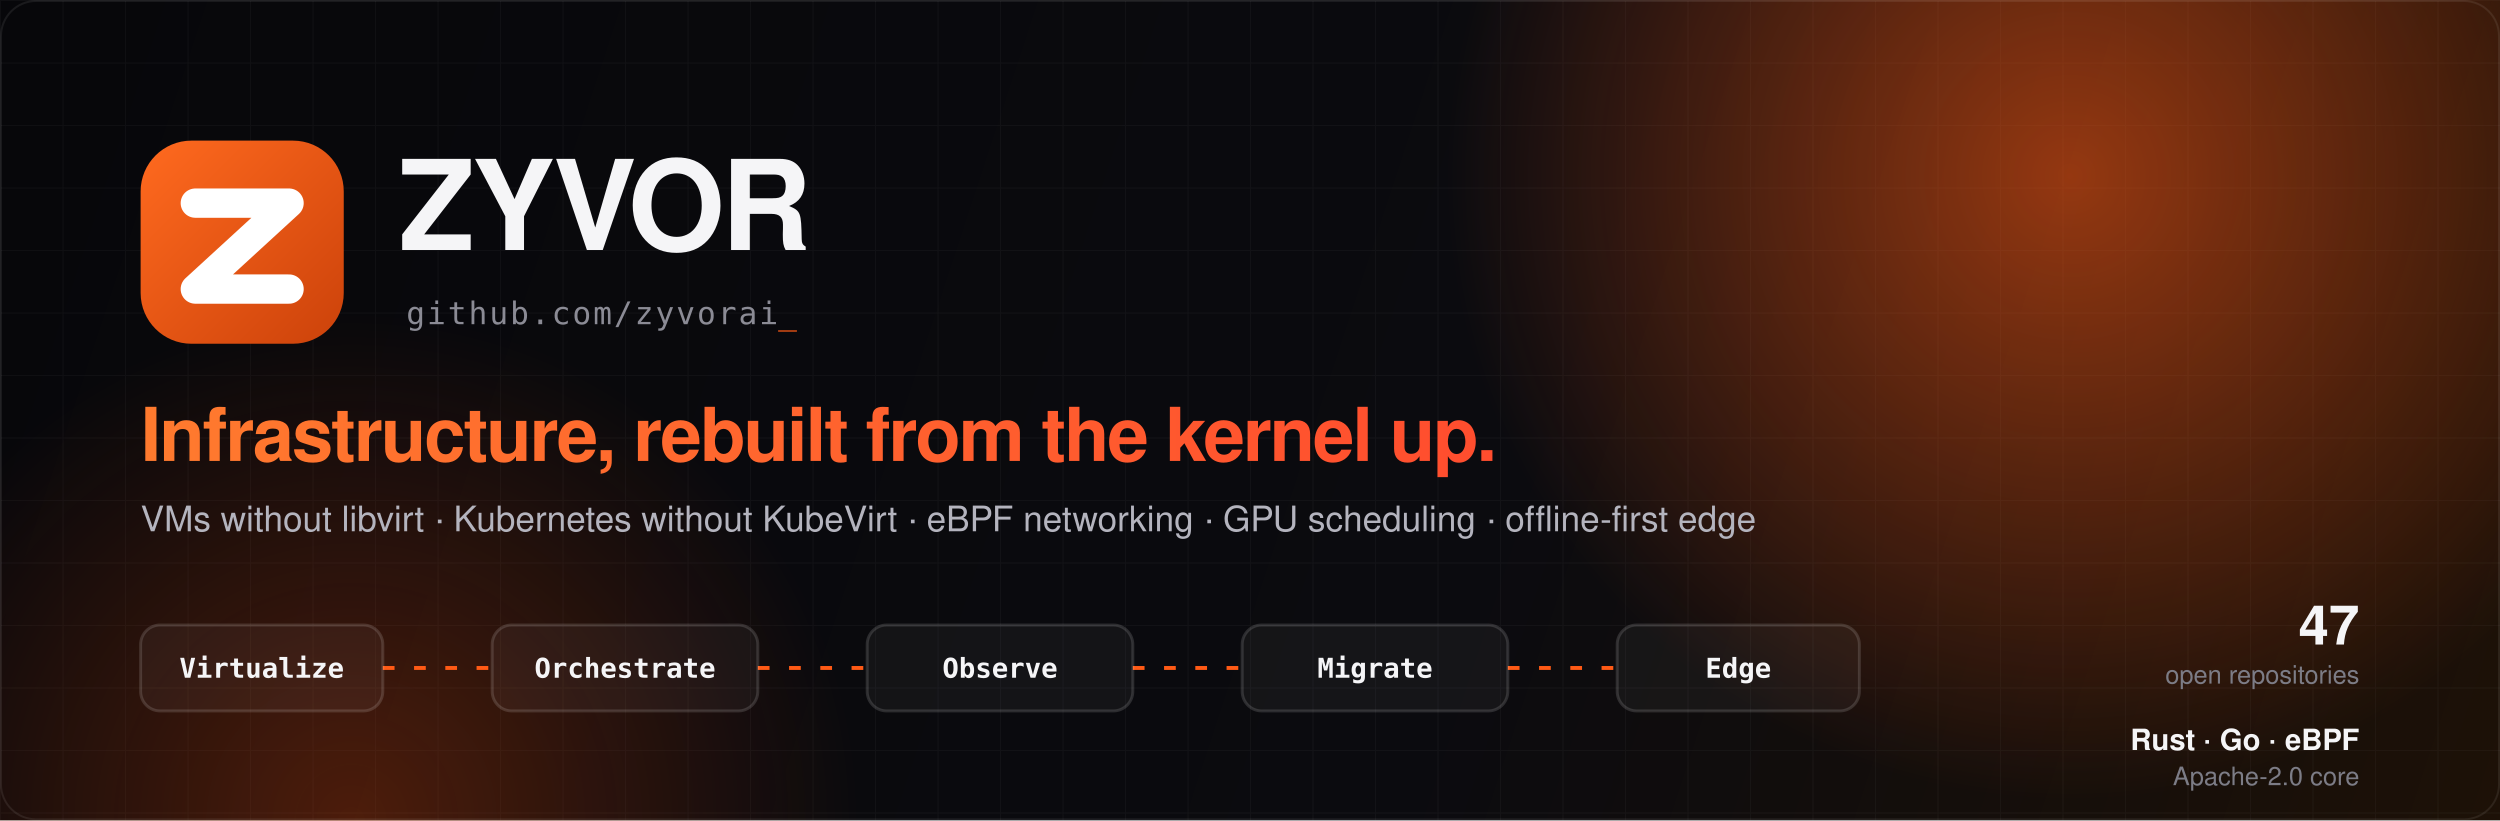
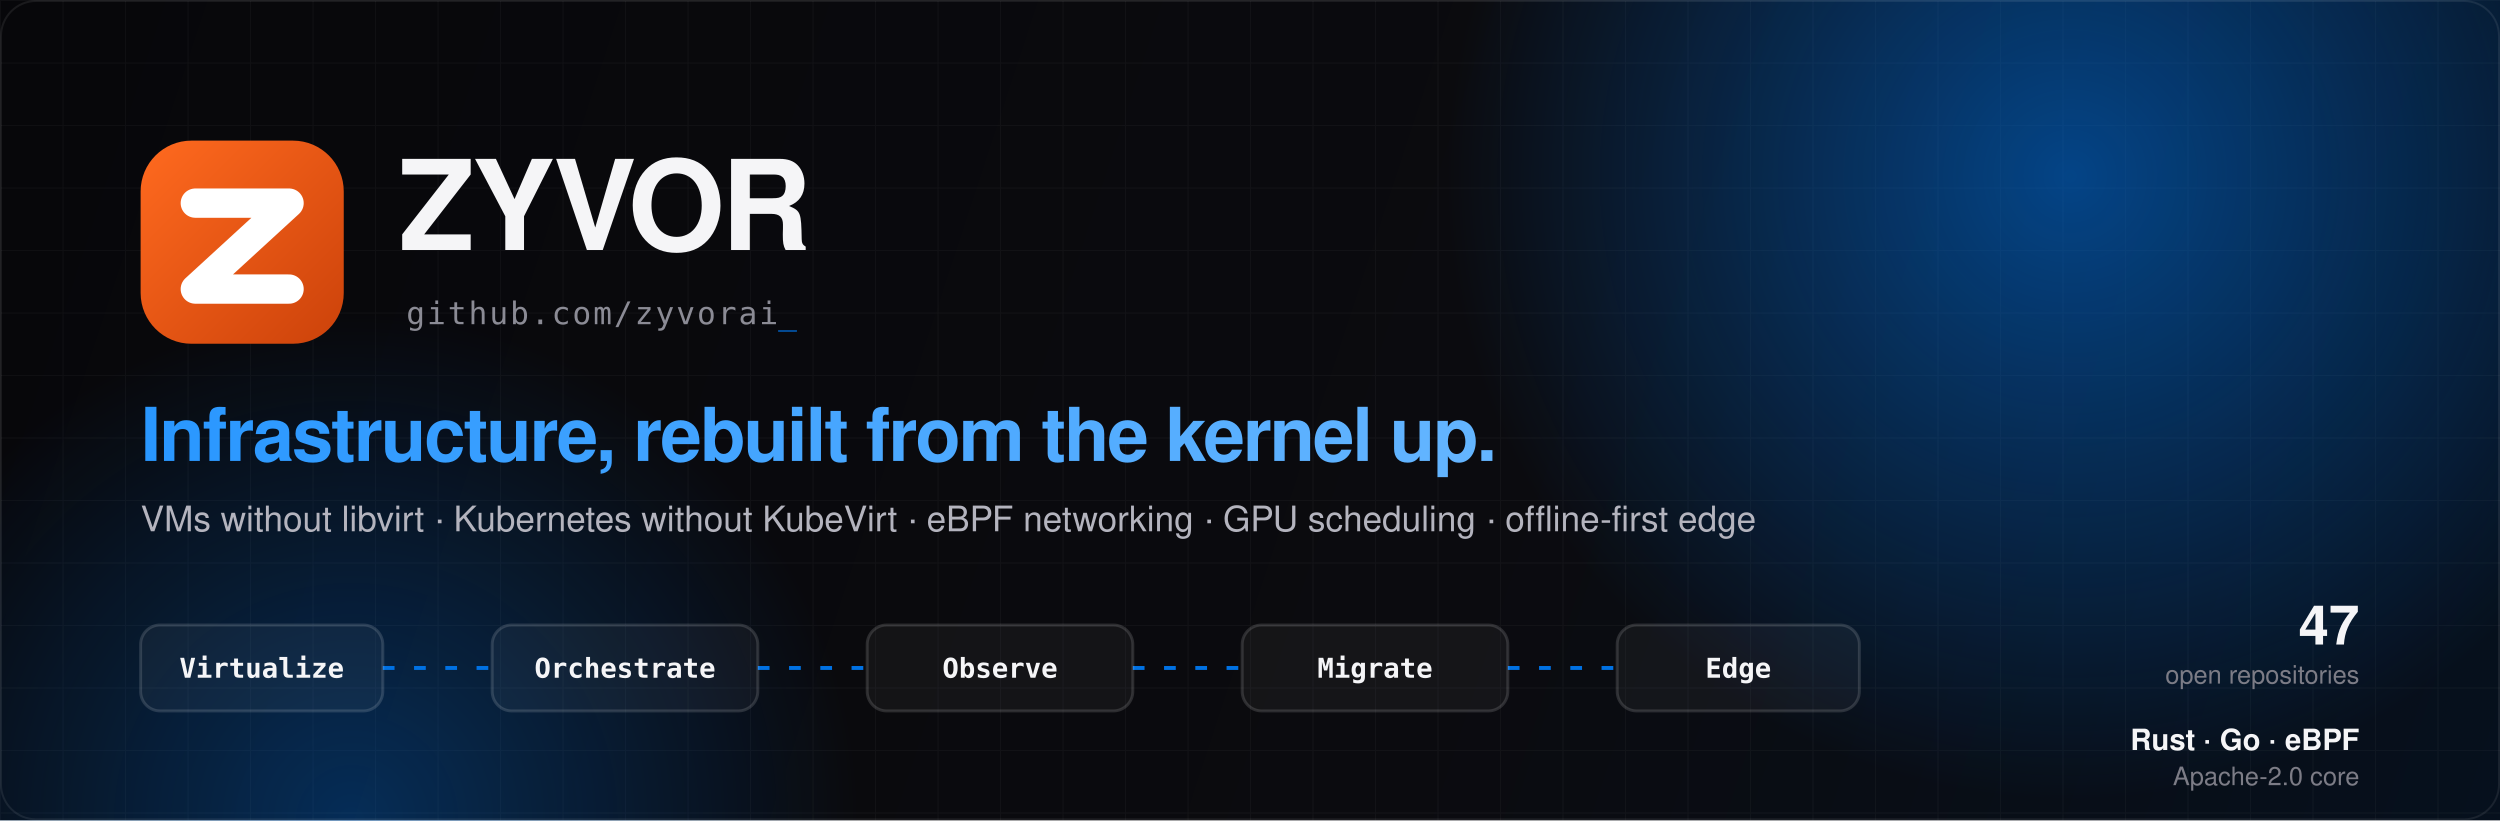
<svg xmlns="http://www.w3.org/2000/svg" width="1280" height="420" viewBox="0 0 1280 420" role="img" aria-label="Zyvor: infrastructure, rebuilt from the kernel up. Virtualize, orchestrate, observe, migrate, edge.">
  <style>
    .glow { animation: pulse 6s ease-in-out infinite; transform-origin: 1060px 90px; }
    .glow2 { animation: pulse 8s ease-in-out infinite reverse; transform-origin: 180px 420px; }
    @keyframes pulse { 0%,100% { opacity: .55; transform: scale(1); } 50% { opacity: .9; transform: scale(1.12); } }
    .flow { stroke-dasharray: 6 10; animation: dash 1.6s linear infinite; }
    @keyframes dash { to { stroke-dashoffset: -32; } }
    .node { fill: rgba(255,255,255,.04); stroke: rgba(255,255,255,.14); animation: lit 7.5s ease-in-out infinite; }
    .n2 { animation-delay: 1.5s; } .n3 { animation-delay: 3s; } .n4 { animation-delay: 4.5s; } .n5 { animation-delay: 6s; }
-     @keyframes lit { 0%,22%,100% { stroke: rgba(255,255,255,.14); fill: rgba(255,255,255,.04); } 6%,14% { stroke: #ff5a15; fill: rgba(255,90,21,.16); } }
+     @keyframes lit { 0%,22%,100% { stroke: rgba(255,255,255,.14); fill: rgba(255,255,255,.04); } 6%,14% { stroke: #0071e3; fill: rgba(41,151,255,.16); } }
    .mark { animation: float 5s ease-in-out infinite; }
    @keyframes float { 0%,100% { transform: translateY(0); } 50% { transform: translateY(-6px); } }
    .caret { animation: blink 1.1s steps(1) infinite; }
    @keyframes blink { 50% { opacity: 0; } }
    .t { font-family: system-ui,-apple-system,"Segoe UI",Helvetica,Arial,sans-serif; }
    .m { font-family: ui-monospace,SFMono-Regular,Menlo,Consolas,monospace; }
  </style>
  <defs>
    <linearGradient id="bg" x1="0" y1="0" x2="1280" y2="420" gradientUnits="userSpaceOnUse">
      <stop stop-color="#07070a" />
      <stop offset=".6" stop-color="#0b0b0f" />
-       <stop offset="1" stop-color="#1d1107" />
+       <stop offset="1" stop-color="#06101d" />
    </linearGradient>
    <radialGradient id="flare" cx="0" cy="0" r="1" gradientUnits="userSpaceOnUse" gradientTransform="translate(1060 90) scale(320)">
-       <stop stop-color="#ff5a15" stop-opacity=".55" />
-       <stop offset="1" stop-color="#ff5a15" stop-opacity="0" />
+       <stop stop-color="#0071e3" stop-opacity=".55" />
+       <stop offset="1" stop-color="#0071e3" stop-opacity="0" />
    </radialGradient>
    <radialGradient id="flare2" cx="0" cy="0" r="1" gradientUnits="userSpaceOnUse" gradientTransform="translate(180 420) scale(260)">
-       <stop stop-color="#cc420a" stop-opacity=".35" />
-       <stop offset="1" stop-color="#cc420a" stop-opacity="0" />
+       <stop stop-color="#0071e3" stop-opacity=".35" />
+       <stop offset="1" stop-color="#0071e3" stop-opacity="0" />
    </radialGradient>
    <linearGradient id="z" x1="0" y1="0" x2="1" y2="1">
      <stop stop-color="#ff6a1f" />
      <stop offset="1" stop-color="#cc420a" />
    </linearGradient>
    <linearGradient id="accent" x1="0" y1="0" x2="1" y2="0">
-       <stop stop-color="#ff7a2e" />
-       <stop offset="1" stop-color="#ff4d2e" />
+       <stop stop-color="#2997ff" />
+       <stop offset="1" stop-color="#64b5ff" />
    </linearGradient>
    <pattern id="grid" width="32" height="32" patternUnits="userSpaceOnUse">
      <path d="M32 0H0V32" fill="none" stroke="rgba(255,255,255,.035)" />
    </pattern>
  </defs>
  <rect width="1280" height="420" fill="url(#bg)" />
  <rect width="1280" height="420" fill="url(#grid)" />
  <circle class="glow" cx="1060" cy="90" r="320" fill="url(#flare)" />
  <circle class="glow2" cx="180" cy="420" r="260" fill="url(#flare2)" />
  <rect x=".5" y=".5" width="1279" height="419" rx="18" fill="none" stroke="rgba(255,255,255,.08)" />
  <g class="mark">
    <rect x="72" y="72" width="104" height="104" rx="26" fill="url(#z)" />
    <path d="M100 104H148L100 148H148" fill="none" stroke="#fff" stroke-width="15" stroke-linecap="round" stroke-linejoin="round" />
  </g>
  <text class="t" x="204" y="128" fill="#f5f5f7" font-size="64" font-weight="800" letter-spacing="-2">ZYVOR</text>
-   <text class="m" x="208" y="166" fill="#8b8b95" font-size="16" letter-spacing="1">github.com/zyvorai<tspan class="caret" fill="#ff5a15">_</tspan>
+   <text class="m" x="208" y="166" fill="#8b8b95" font-size="16" letter-spacing="1">github.com/zyvorai<tspan class="caret" fill="#0071e3">_</tspan>
  </text>
  <text class="t" x="72" y="236" fill="url(#accent)" font-size="38" font-weight="800" letter-spacing="-1">Infrastructure, rebuilt from the kernel up.</text>
  <text class="t" x="72" y="272" fill="#b4b4be" font-size="18">VMs without libvirt · Kubernetes without KubeVirt · eBPF networking · GPU scheduling · offline-first edge</text>
  <g class="m" font-size="14" font-weight="600" text-anchor="middle">
-     <path class="flow" d="M196 342H252M388 342H444M580 342H636M772 342H828" stroke="#ff5a15" stroke-width="2" />
+     <path class="flow" d="M196 342H252M388 342H444M580 342H636M772 342H828" stroke="#0071e3" stroke-width="2" />
    <rect class="node" x="72" y="320" width="124" height="44" rx="10" stroke-width="1.5" />
    <text x="134" y="347" fill="#f5f5f7">Virtualize</text>
    <rect class="node n2" x="252" y="320" width="136" height="44" rx="10" stroke-width="1.5" />
    <text x="320" y="347" fill="#f5f5f7">Orchestrate</text>
    <rect class="node n3" x="444" y="320" width="136" height="44" rx="10" stroke-width="1.5" />
    <text x="512" y="347" fill="#f5f5f7">Observe</text>
    <rect class="node n4" x="636" y="320" width="136" height="44" rx="10" stroke-width="1.5" />
    <text x="704" y="347" fill="#f5f5f7">Migrate</text>
    <rect class="node n5" x="828" y="320" width="124" height="44" rx="10" stroke-width="1.5" />
    <text x="890" y="347" fill="#f5f5f7">Edge</text>
  </g>
  <g class="t" text-anchor="end">
    <text x="1208" y="330" fill="#f5f5f7" font-size="28" font-weight="800">47</text>
    <text x="1208" y="350" fill="#7c7c86" font-size="13">open repositories</text>
    <text x="1208" y="384" fill="#f5f5f7" font-size="15" font-weight="700">Rust · Go · eBPF</text>
    <text x="1208" y="402" fill="#7c7c86" font-size="13">Apache-2.0 core</text>
  </g>
</svg>
